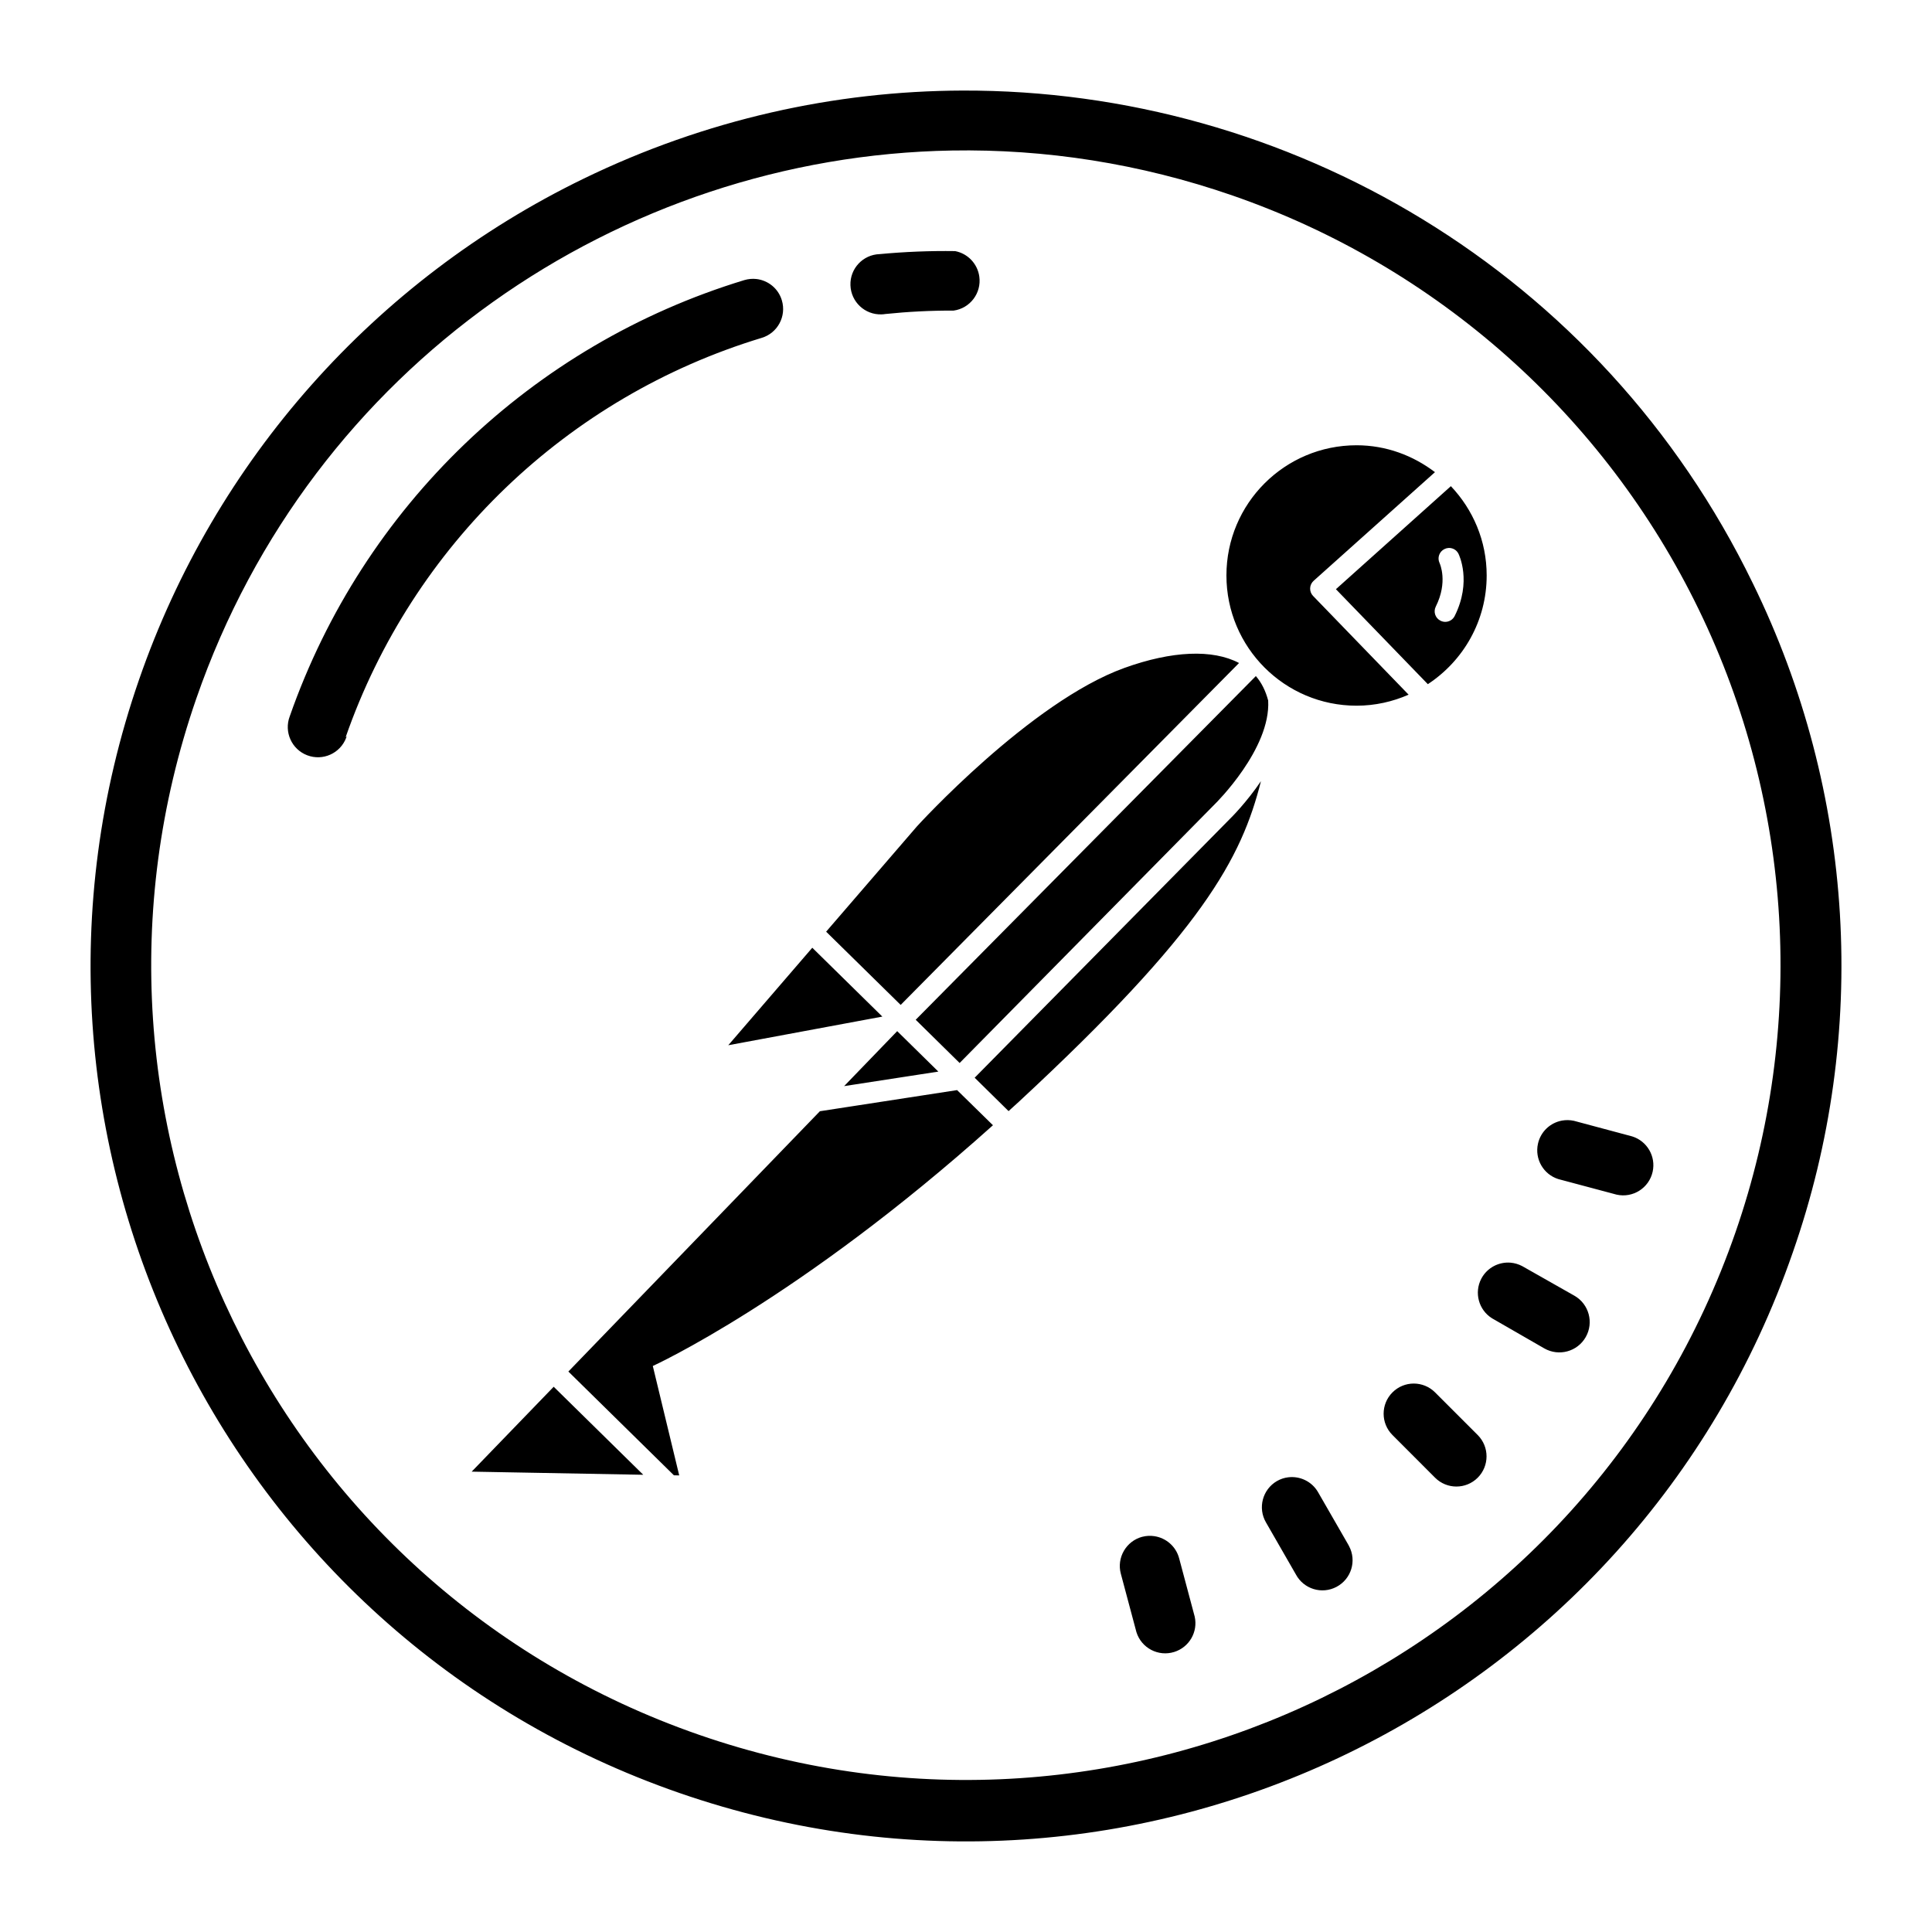
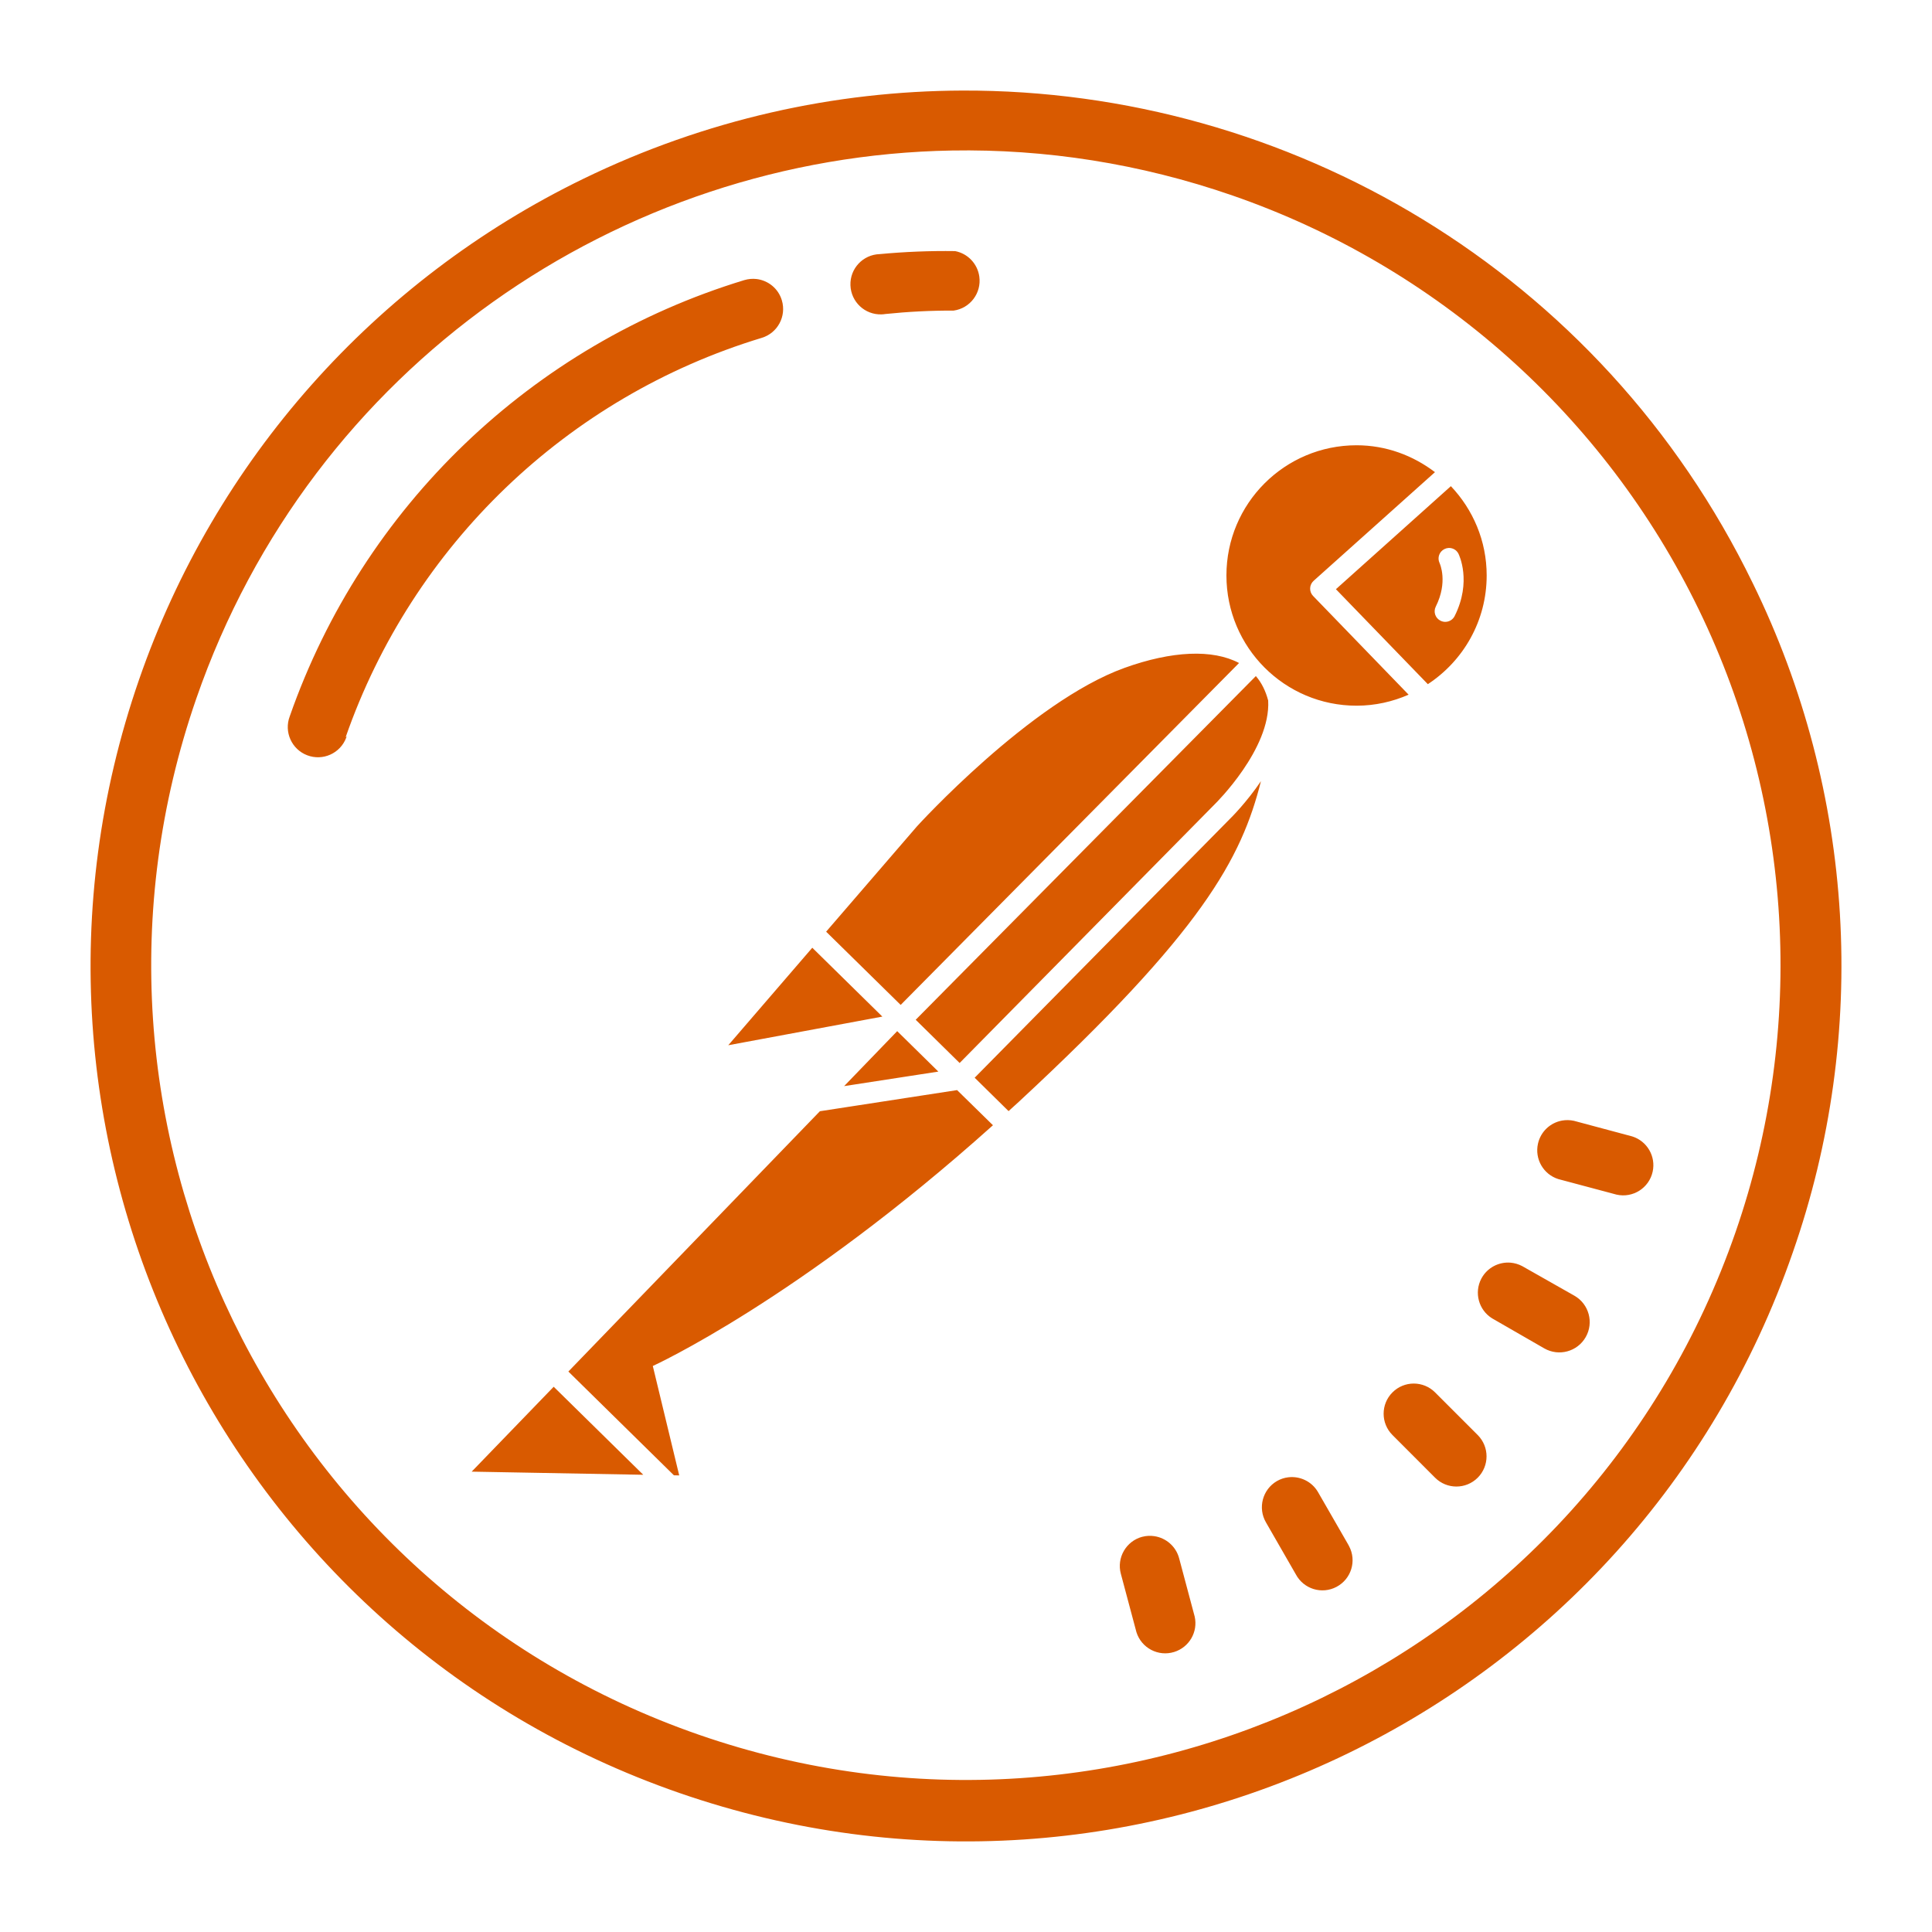
<svg xmlns="http://www.w3.org/2000/svg" x="0px" y="0px" width="100" height="100" viewBox="0 0 64 64">
-   <path d="M 31.881 3 C 27.661 3.014 23.38 3.953 19.33 5.92 C 12.416 9.279 7.12 15.248 4.607 22.512 C -0.637 37.638 7.375 54.15 22.502 59.393 C 37.629 64.636 54.141 56.624 59.385 41.498 C 61.929 34.228 61.453 26.24 58.064 19.322 C 53.037 8.974 42.664 2.965 31.881 3 z M 31.533 4.986 C 34.614 4.933 37.756 5.411 40.836 6.479 C 47.597 8.823 53.151 13.755 56.275 20.193 C 59.4 26.631 59.837 34.049 57.494 40.811 C 52.613 54.891 37.243 62.349 23.162 57.469 C 9.081 52.589 1.624 37.218 6.504 23.137 C 10.316 12.136 20.532 5.177 31.533 4.986 z M 31.639 8.318 C 30.804 8.306 29.969 8.34 29.137 8.418 C 28.585 8.436 28.153 8.898 28.172 9.449 C 28.19 10.001 28.652 10.433 29.203 10.414 C 29.244 10.413 29.287 10.409 29.328 10.402 C 30.08 10.324 30.835 10.286 31.59 10.289 C 32.137 10.213 32.517 9.708 32.441 9.162 C 32.382 8.738 32.06 8.398 31.639 8.318 z M 25.053 9.242 C 24.924 9.228 24.788 9.24 24.656 9.279 C 17.619 11.42 12.026 16.787 9.598 23.73 C 9.402 24.246 9.662 24.824 10.178 25.02 C 10.694 25.216 11.271 24.957 11.467 24.441 C 11.474 24.424 11.479 24.407 11.484 24.389 L 11.449 24.424 C 13.664 18.066 18.787 13.147 25.23 11.193 C 25.759 11.035 26.058 10.478 25.9 9.949 C 25.782 9.552 25.44 9.285 25.053 9.242 z M 44.938 14.75 C 42.556 14.75 40.627 16.68 40.627 19.062 C 40.627 21.445 42.556 23.377 44.938 23.377 C 45.551 23.377 46.133 23.244 46.662 23.012 L 43.498 19.742 C 43.432 19.674 43.396 19.581 43.4 19.486 C 43.403 19.391 43.447 19.301 43.518 19.238 L 47.535 15.641 C 46.811 15.09 45.917 14.75 44.938 14.75 z M 48.062 16.105 L 44.254 19.518 L 47.299 22.664 C 48.472 21.893 49.248 20.572 49.248 19.062 C 49.248 17.915 48.794 16.878 48.062 16.105 z M 47.982 18.152 C 48.117 18.144 48.25 18.215 48.314 18.344 C 48.332 18.381 48.76 19.262 48.188 20.406 C 48.127 20.529 48.003 20.6 47.875 20.6 C 47.823 20.6 47.769 20.587 47.719 20.562 C 47.546 20.477 47.475 20.268 47.562 20.094 C 47.971 19.277 47.699 18.677 47.688 18.652 C 47.605 18.479 47.678 18.271 47.85 18.188 C 47.893 18.167 47.937 18.155 47.982 18.152 z M 39.408 21.658 C 38.765 21.686 38.035 21.842 37.25 22.125 C 34.125 23.25 30.375 27.375 30.375 27.375 L 27.367 30.863 L 29.836 33.289 L 41.045 21.963 C 40.607 21.732 40.051 21.63 39.408 21.658 z M 41.602 22.396 L 30.334 33.781 L 31.789 35.213 L 40.25 26.631 C 40.275 26.607 42.1 24.806 42.01 23.207 C 41.927 22.89 41.792 22.615 41.602 22.396 z M 41.771 25.877 C 41.285 26.59 40.785 27.086 40.742 27.127 L 32.287 35.701 L 33.41 36.807 C 33.524 36.703 33.634 36.606 33.748 36.5 C 39.841 30.85 41.123 28.44 41.771 25.877 z M 26.908 31.395 L 24.125 34.625 L 29.229 33.676 L 26.908 31.395 z M 29.721 34.158 L 27.963 35.979 L 31.084 35.498 L 29.721 34.158 z M 31.705 36.111 L 27.16 36.811 L 18.828 45.434 L 22.324 48.871 L 22.5 48.875 L 21.625 45.25 C 21.625 45.25 26.446 43.06 32.893 37.275 L 31.705 36.111 z M 51.742 37.121 C 51.359 37.191 51.037 37.482 50.947 37.887 C 50.834 38.394 51.127 38.904 51.623 39.059 L 53.553 39.574 C 54.092 39.694 54.626 39.355 54.746 38.816 C 54.859 38.309 54.564 37.8 54.068 37.645 L 52.141 37.129 C 52.006 37.099 51.87 37.098 51.742 37.121 z M 50.043 41.828 C 49.655 41.794 49.266 41.99 49.072 42.355 C 48.826 42.819 48.982 43.395 49.428 43.672 L 51.158 44.668 C 51.64 44.943 52.254 44.775 52.529 44.293 C 52.804 43.811 52.636 43.197 52.154 42.922 L 50.424 41.941 C 50.302 41.877 50.172 41.84 50.043 41.828 z M 46.832 45.832 C 46.576 45.832 46.322 45.93 46.127 46.125 C 45.737 46.515 45.737 47.147 46.127 47.537 L 47.539 48.951 C 47.929 49.341 48.561 49.341 48.951 48.951 C 49.341 48.561 49.341 47.927 48.951 47.537 L 47.539 46.125 C 47.344 45.93 47.088 45.832 46.832 45.832 z M 18.342 45.938 L 15.625 48.75 L 21.309 48.854 L 18.342 45.938 z M 42.67 48.938 C 42.541 48.954 42.416 48.995 42.297 49.064 C 41.822 49.342 41.66 49.954 41.936 50.43 L 42.926 52.152 C 43.185 52.64 43.788 52.825 44.275 52.566 C 44.763 52.307 44.948 51.704 44.689 51.217 C 44.678 51.197 44.668 51.175 44.656 51.156 L 43.66 49.426 C 43.452 49.069 43.055 48.889 42.67 48.938 z M 38.236 50.887 C 38.108 50.868 37.975 50.873 37.842 50.908 C 37.84 50.909 37.839 50.908 37.838 50.908 C 37.305 51.05 36.986 51.6 37.129 52.133 C 37.13 52.135 37.13 52.136 37.131 52.139 L 37.646 54.068 C 37.811 54.595 38.372 54.888 38.898 54.723 C 39.394 54.568 39.689 54.06 39.576 53.553 L 39.061 51.623 C 38.956 51.223 38.622 50.943 38.236 50.887 z" />
+   <path d="M 31.881 3 C 27.661 3.014 23.38 3.953 19.33 5.92 C 12.416 9.279 7.12 15.248 4.607 22.512 C -0.637 37.638 7.375 54.15 22.502 59.393 C 37.629 64.636 54.141 56.624 59.385 41.498 C 61.929 34.228 61.453 26.24 58.064 19.322 C 53.037 8.974 42.664 2.965 31.881 3 z M 31.533 4.986 C 34.614 4.933 37.756 5.411 40.836 6.479 C 47.597 8.823 53.151 13.755 56.275 20.193 C 59.4 26.631 59.837 34.049 57.494 40.811 C 52.613 54.891 37.243 62.349 23.162 57.469 C 9.081 52.589 1.624 37.218 6.504 23.137 C 10.316 12.136 20.532 5.177 31.533 4.986 z M 31.639 8.318 C 30.804 8.306 29.969 8.34 29.137 8.418 C 28.585 8.436 28.153 8.898 28.172 9.449 C 28.19 10.001 28.652 10.433 29.203 10.414 C 29.244 10.413 29.287 10.409 29.328 10.402 C 30.08 10.324 30.835 10.286 31.59 10.289 C 32.137 10.213 32.517 9.708 32.441 9.162 C 32.382 8.738 32.06 8.398 31.639 8.318 z M 25.053 9.242 C 24.924 9.228 24.788 9.24 24.656 9.279 C 17.619 11.42 12.026 16.787 9.598 23.73 C 9.402 24.246 9.662 24.824 10.178 25.02 C 10.694 25.216 11.271 24.957 11.467 24.441 C 11.474 24.424 11.479 24.407 11.484 24.389 L 11.449 24.424 C 13.664 18.066 18.787 13.147 25.23 11.193 C 25.759 11.035 26.058 10.478 25.9 9.949 C 25.782 9.552 25.44 9.285 25.053 9.242 z M 44.938 14.75 C 42.556 14.75 40.627 16.68 40.627 19.062 C 40.627 21.445 42.556 23.377 44.938 23.377 C 45.551 23.377 46.133 23.244 46.662 23.012 L 43.498 19.742 C 43.432 19.674 43.396 19.581 43.4 19.486 C 43.403 19.391 43.447 19.301 43.518 19.238 L 47.535 15.641 C 46.811 15.09 45.917 14.75 44.938 14.75 z M 48.062 16.105 L 44.254 19.518 L 47.299 22.664 C 48.472 21.893 49.248 20.572 49.248 19.062 C 49.248 17.915 48.794 16.878 48.062 16.105 z M 47.982 18.152 C 48.117 18.144 48.25 18.215 48.314 18.344 C 48.332 18.381 48.76 19.262 48.188 20.406 C 48.127 20.529 48.003 20.6 47.875 20.6 C 47.823 20.6 47.769 20.587 47.719 20.562 C 47.546 20.477 47.475 20.268 47.562 20.094 C 47.971 19.277 47.699 18.677 47.688 18.652 C 47.605 18.479 47.678 18.271 47.85 18.188 C 47.893 18.167 47.937 18.155 47.982 18.152 z M 39.408 21.658 C 38.765 21.686 38.035 21.842 37.25 22.125 C 34.125 23.25 30.375 27.375 30.375 27.375 L 27.367 30.863 L 29.836 33.289 L 41.045 21.963 C 40.607 21.732 40.051 21.63 39.408 21.658 z M 41.602 22.396 L 30.334 33.781 L 31.789 35.213 L 40.25 26.631 C 40.275 26.607 42.1 24.806 42.01 23.207 C 41.927 22.89 41.792 22.615 41.602 22.396 z M 41.771 25.877 C 41.285 26.59 40.785 27.086 40.742 27.127 L 32.287 35.701 L 33.41 36.807 C 33.524 36.703 33.634 36.606 33.748 36.5 C 39.841 30.85 41.123 28.44 41.771 25.877 z M 26.908 31.395 L 24.125 34.625 L 29.229 33.676 L 26.908 31.395 z M 29.721 34.158 L 27.963 35.979 L 31.084 35.498 L 29.721 34.158 z M 31.705 36.111 L 27.16 36.811 L 18.828 45.434 L 22.324 48.871 L 22.5 48.875 L 21.625 45.25 C 21.625 45.25 26.446 43.06 32.893 37.275 L 31.705 36.111 z M 51.742 37.121 C 51.359 37.191 51.037 37.482 50.947 37.887 C 50.834 38.394 51.127 38.904 51.623 39.059 L 53.553 39.574 C 54.092 39.694 54.626 39.355 54.746 38.816 C 54.859 38.309 54.564 37.8 54.068 37.645 L 52.141 37.129 C 52.006 37.099 51.87 37.098 51.742 37.121 z M 50.043 41.828 C 49.655 41.794 49.266 41.99 49.072 42.355 C 48.826 42.819 48.982 43.395 49.428 43.672 L 51.158 44.668 C 51.64 44.943 52.254 44.775 52.529 44.293 C 52.804 43.811 52.636 43.197 52.154 42.922 L 50.424 41.941 C 50.302 41.877 50.172 41.84 50.043 41.828 z M 46.832 45.832 C 46.576 45.832 46.322 45.93 46.127 46.125 C 45.737 46.515 45.737 47.147 46.127 47.537 L 47.539 48.951 C 47.929 49.341 48.561 49.341 48.951 48.951 C 49.341 48.561 49.341 47.927 48.951 47.537 L 47.539 46.125 C 47.344 45.93 47.088 45.832 46.832 45.832 z M 18.342 45.938 L 15.625 48.75 L 21.309 48.854 L 18.342 45.938 z M 42.67 48.938 C 42.541 48.954 42.416 48.995 42.297 49.064 C 41.822 49.342 41.66 49.954 41.936 50.43 L 42.926 52.152 C 43.185 52.64 43.788 52.825 44.275 52.566 C 44.763 52.307 44.948 51.704 44.689 51.217 C 44.678 51.197 44.668 51.175 44.656 51.156 L 43.66 49.426 C 43.452 49.069 43.055 48.889 42.67 48.938 z M 38.236 50.887 C 38.108 50.868 37.975 50.873 37.842 50.908 C 37.84 50.909 37.839 50.908 37.838 50.908 C 37.305 51.05 36.986 51.6 37.129 52.133 C 37.13 52.135 37.13 52.136 37.131 52.139 L 37.646 54.068 C 37.811 54.595 38.372 54.888 38.898 54.723 C 39.394 54.568 39.689 54.06 39.576 53.553 L 39.061 51.623 C 38.956 51.223 38.622 50.943 38.236 50.887 z" fill="#d95a00" />
</svg>
